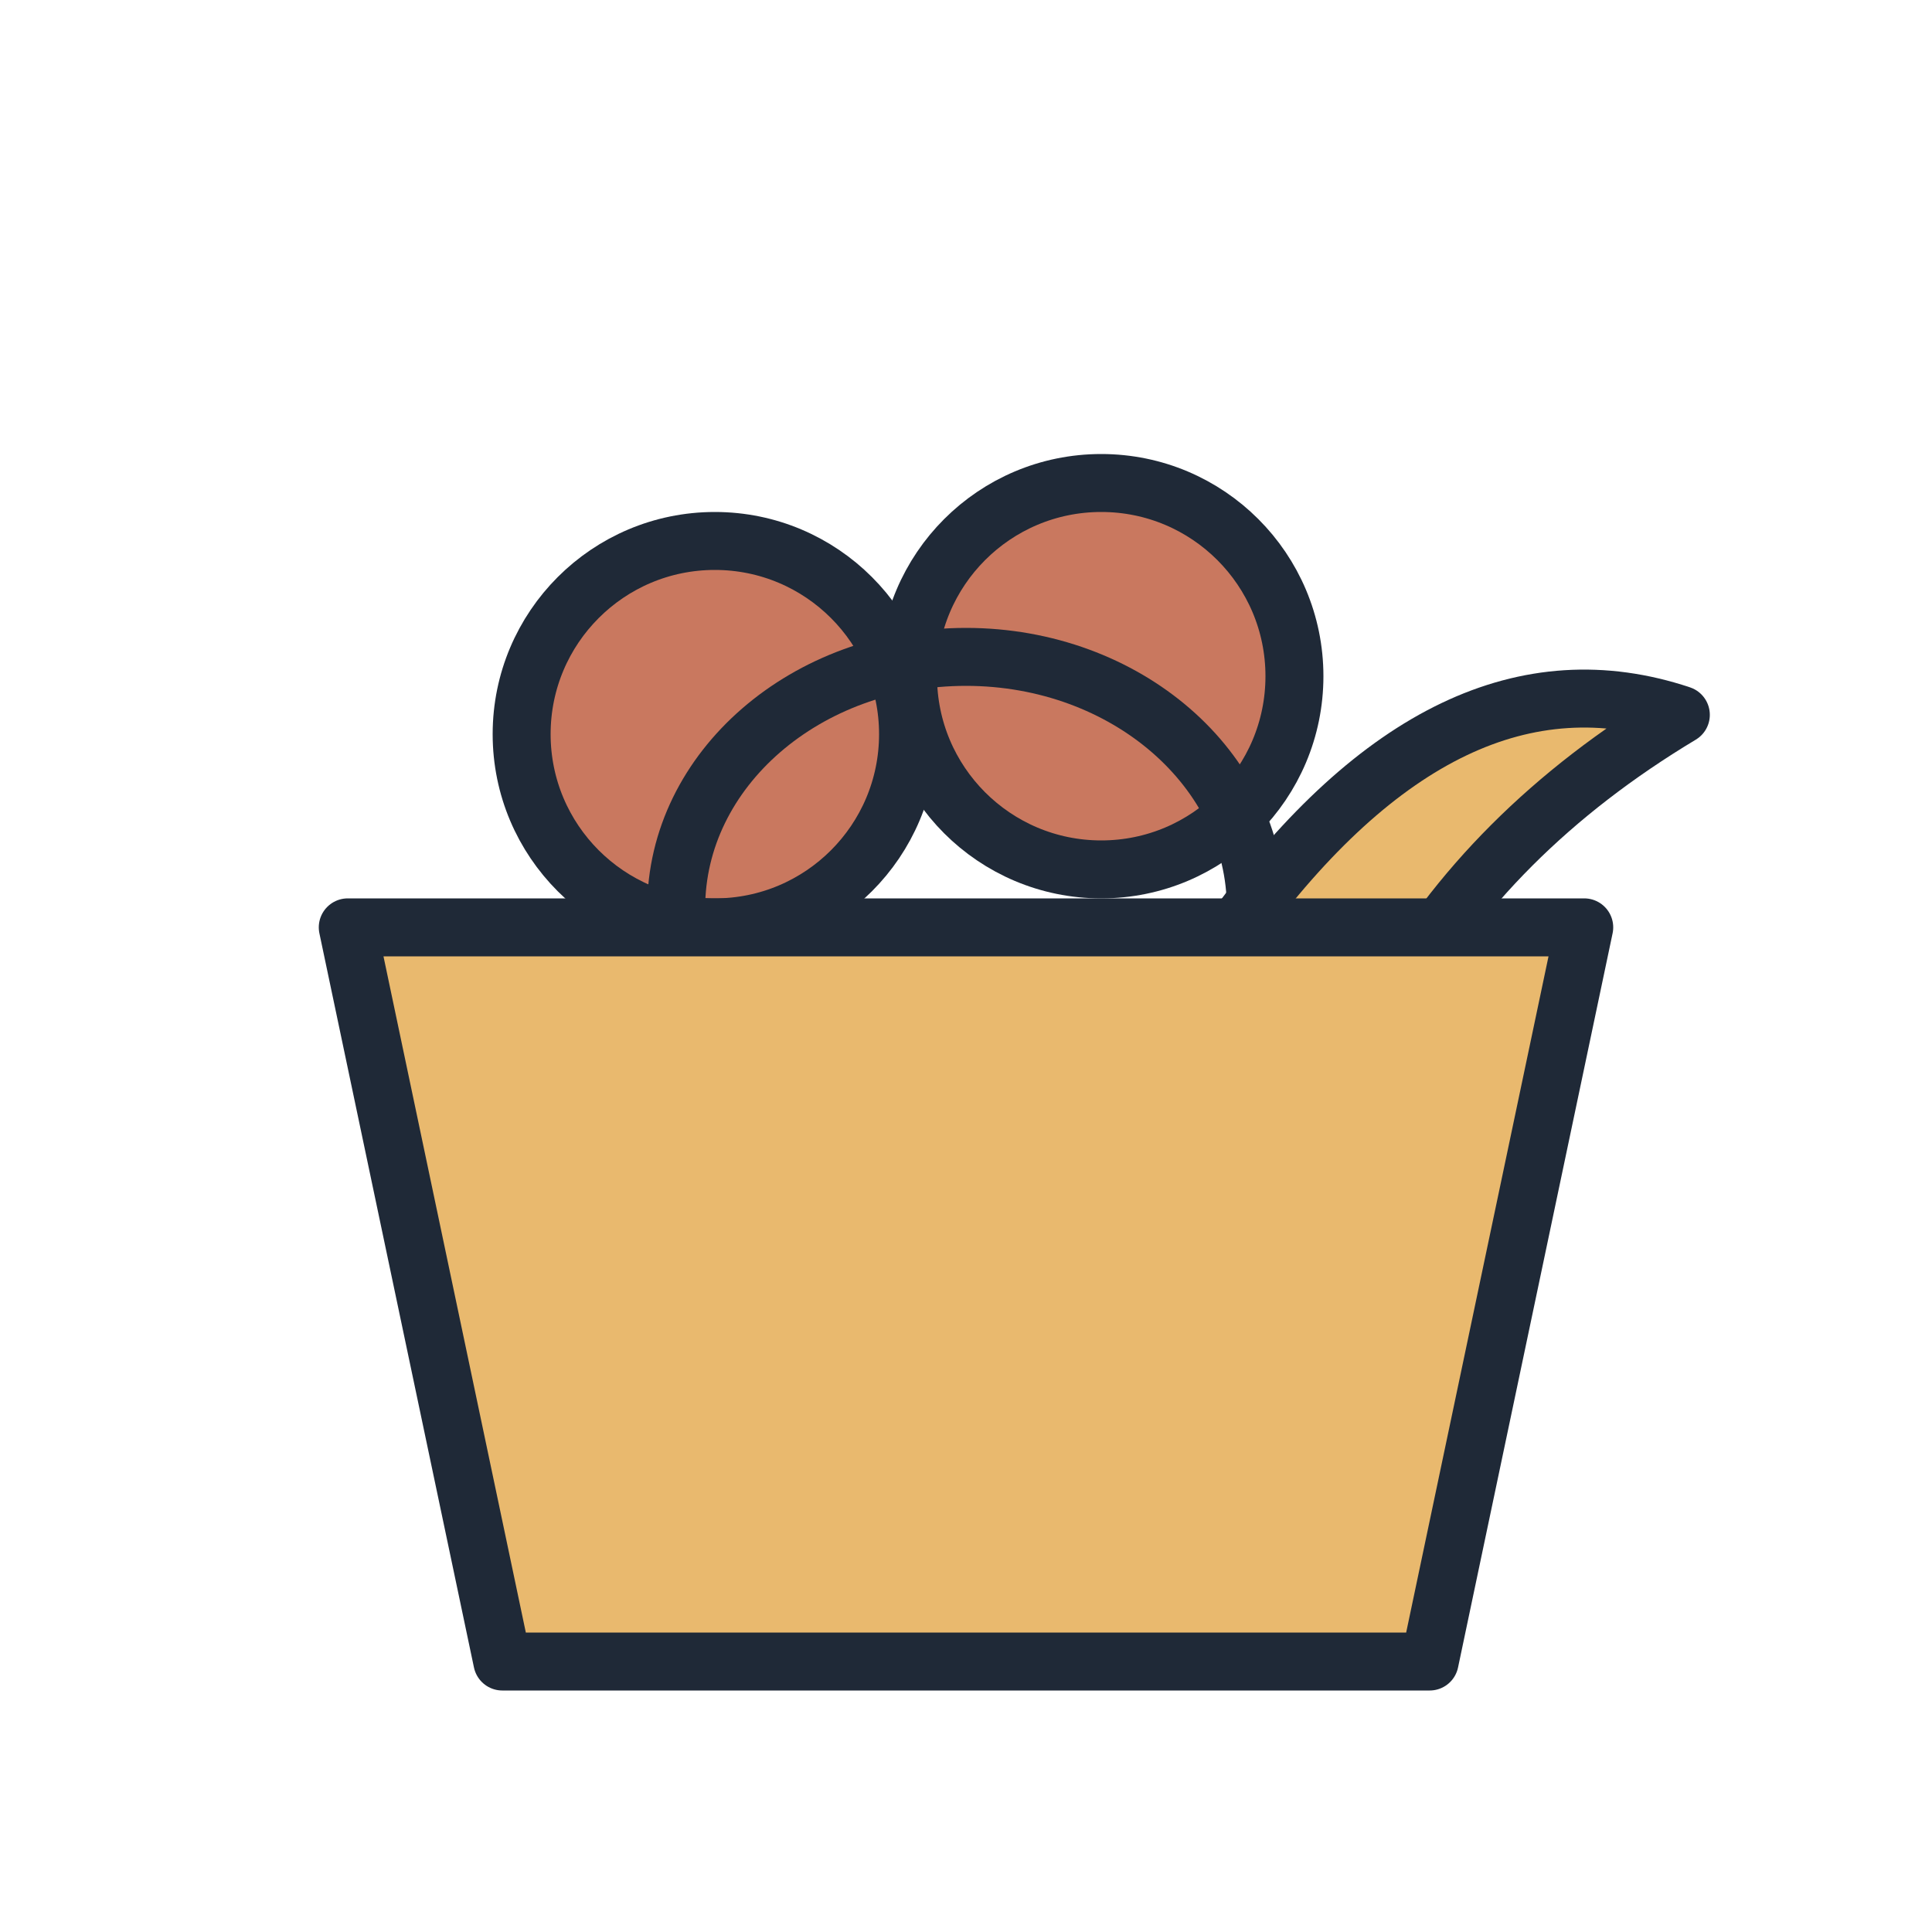
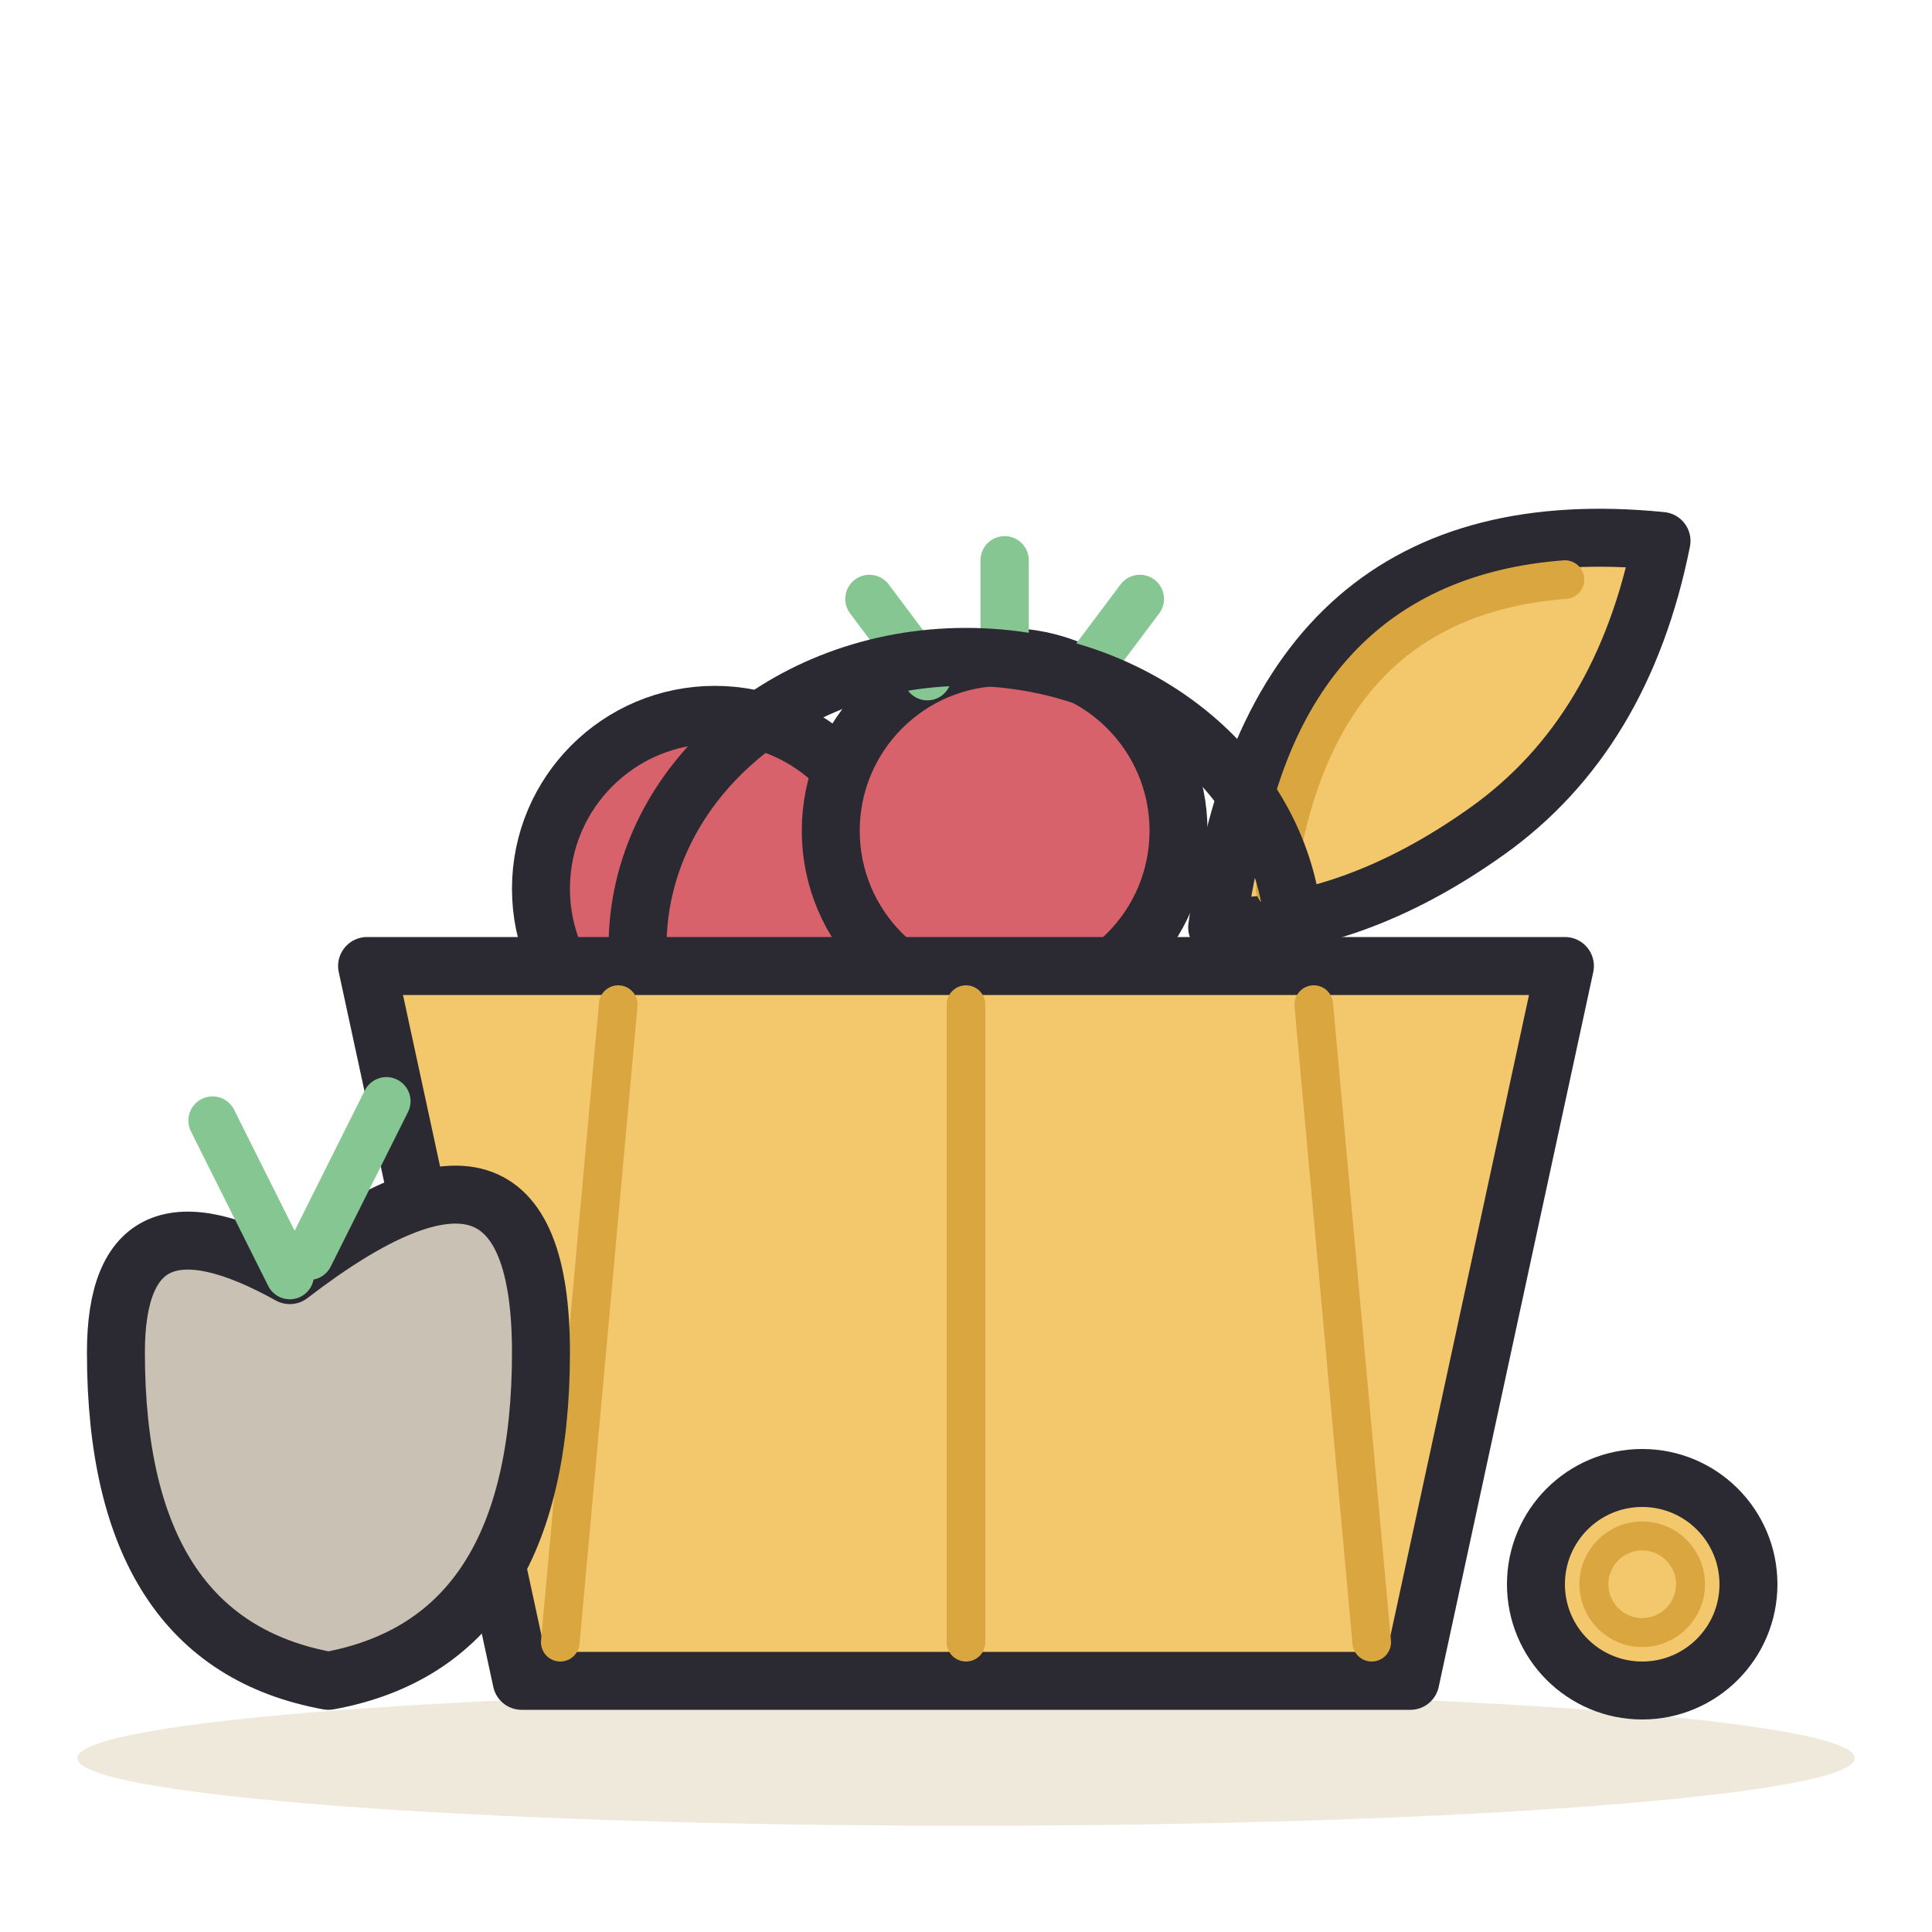
<svg xmlns="http://www.w3.org/2000/svg" viewBox="0 0 200 200" width="200" height="200" role="img" fill="none">
-   <g stroke="#1f2937" stroke-width="6" stroke-linejoin="round">
-     <circle cx="74" cy="76" r="20" fill="#c9785f" />
-     <circle cx="114" cy="70" r="20" fill="#c9785f" />
-     <path d="M128 96 q22 -30 46 -22 q-20 12 -30 30 z" fill="#e9b96e" />
-     <path d="M36 96 h128 l-16 76 h-96 z" fill="#e9b96e" />
-     <path d="M70 94 a30 26 0 0 1 60 0" fill="none" />
-   </g>
+   <ellipse cx="100" cy="182" rx="92" ry="7" fill="#efe9dc" />
+   <circle cx="74" cy="92" r="18" fill="#d8626b" stroke="#2b2a33" stroke-width="6" stroke-linejoin="round" stroke-linecap="round" />
+   <circle cx="104" cy="86" r="18" fill="#d8626b" stroke="#2b2a33" stroke-width="6" stroke-linejoin="round" stroke-linecap="round" />
+   <path d="M96 70 l-6 -8 M104 68 l0 -10 M112 70 l6 -8" fill="none" stroke="#86c692" stroke-width="5" stroke-linecap="round" />
+   <path d="M126 96 q6 -44 46 -40 q-4 20 -18 30 q-14 10 -28 10 z" fill="#f3c86d" stroke="#2b2a33" stroke-width="6" stroke-linejoin="round" stroke-linecap="round" />
+   <path d="M132 92 q4 -30 30 -32" fill="none" stroke="#d9a63f" stroke-width="4" stroke-linecap="round" />
+   <path d="M38 100 h124 l-16 74 h-92 z" fill="#f3c86d" stroke="#2b2a33" stroke-width="6" stroke-linejoin="round" stroke-linecap="round" />
+   <path d="M64 104 l-6 66 M100 104 l0 66 M136 104 l6 66" fill="none" stroke="#d9a63f" stroke-width="4" stroke-linecap="round" />
+   <path d="M66 98 a34 30 0 0 1 68 0" fill="none" stroke="#2b2a33" stroke-width="6" stroke-linejoin="round" stroke-linecap="round" />
+   <path d="M30 132 q26 -20 26 8 q0 30 -22 34 q-22 -4 -22 -34 q0 -18 18 -8 z" fill="#c9c2b4" stroke="#2b2a33" stroke-width="6" stroke-linejoin="round" stroke-linecap="round" />
+   <path d="M30 132 l-8 -16 M32 130 l8 -16" fill="none" stroke="#86c692" stroke-width="5" stroke-linecap="round" />
+   <circle cx="170" cy="164" r="11" fill="#f3c86d" stroke="#2b2a33" stroke-width="6" stroke-linejoin="round" stroke-linecap="round" />
+   <circle cx="170" cy="164" r="5" fill="none" stroke="#d9a63f" stroke-width="3" />
</svg>
